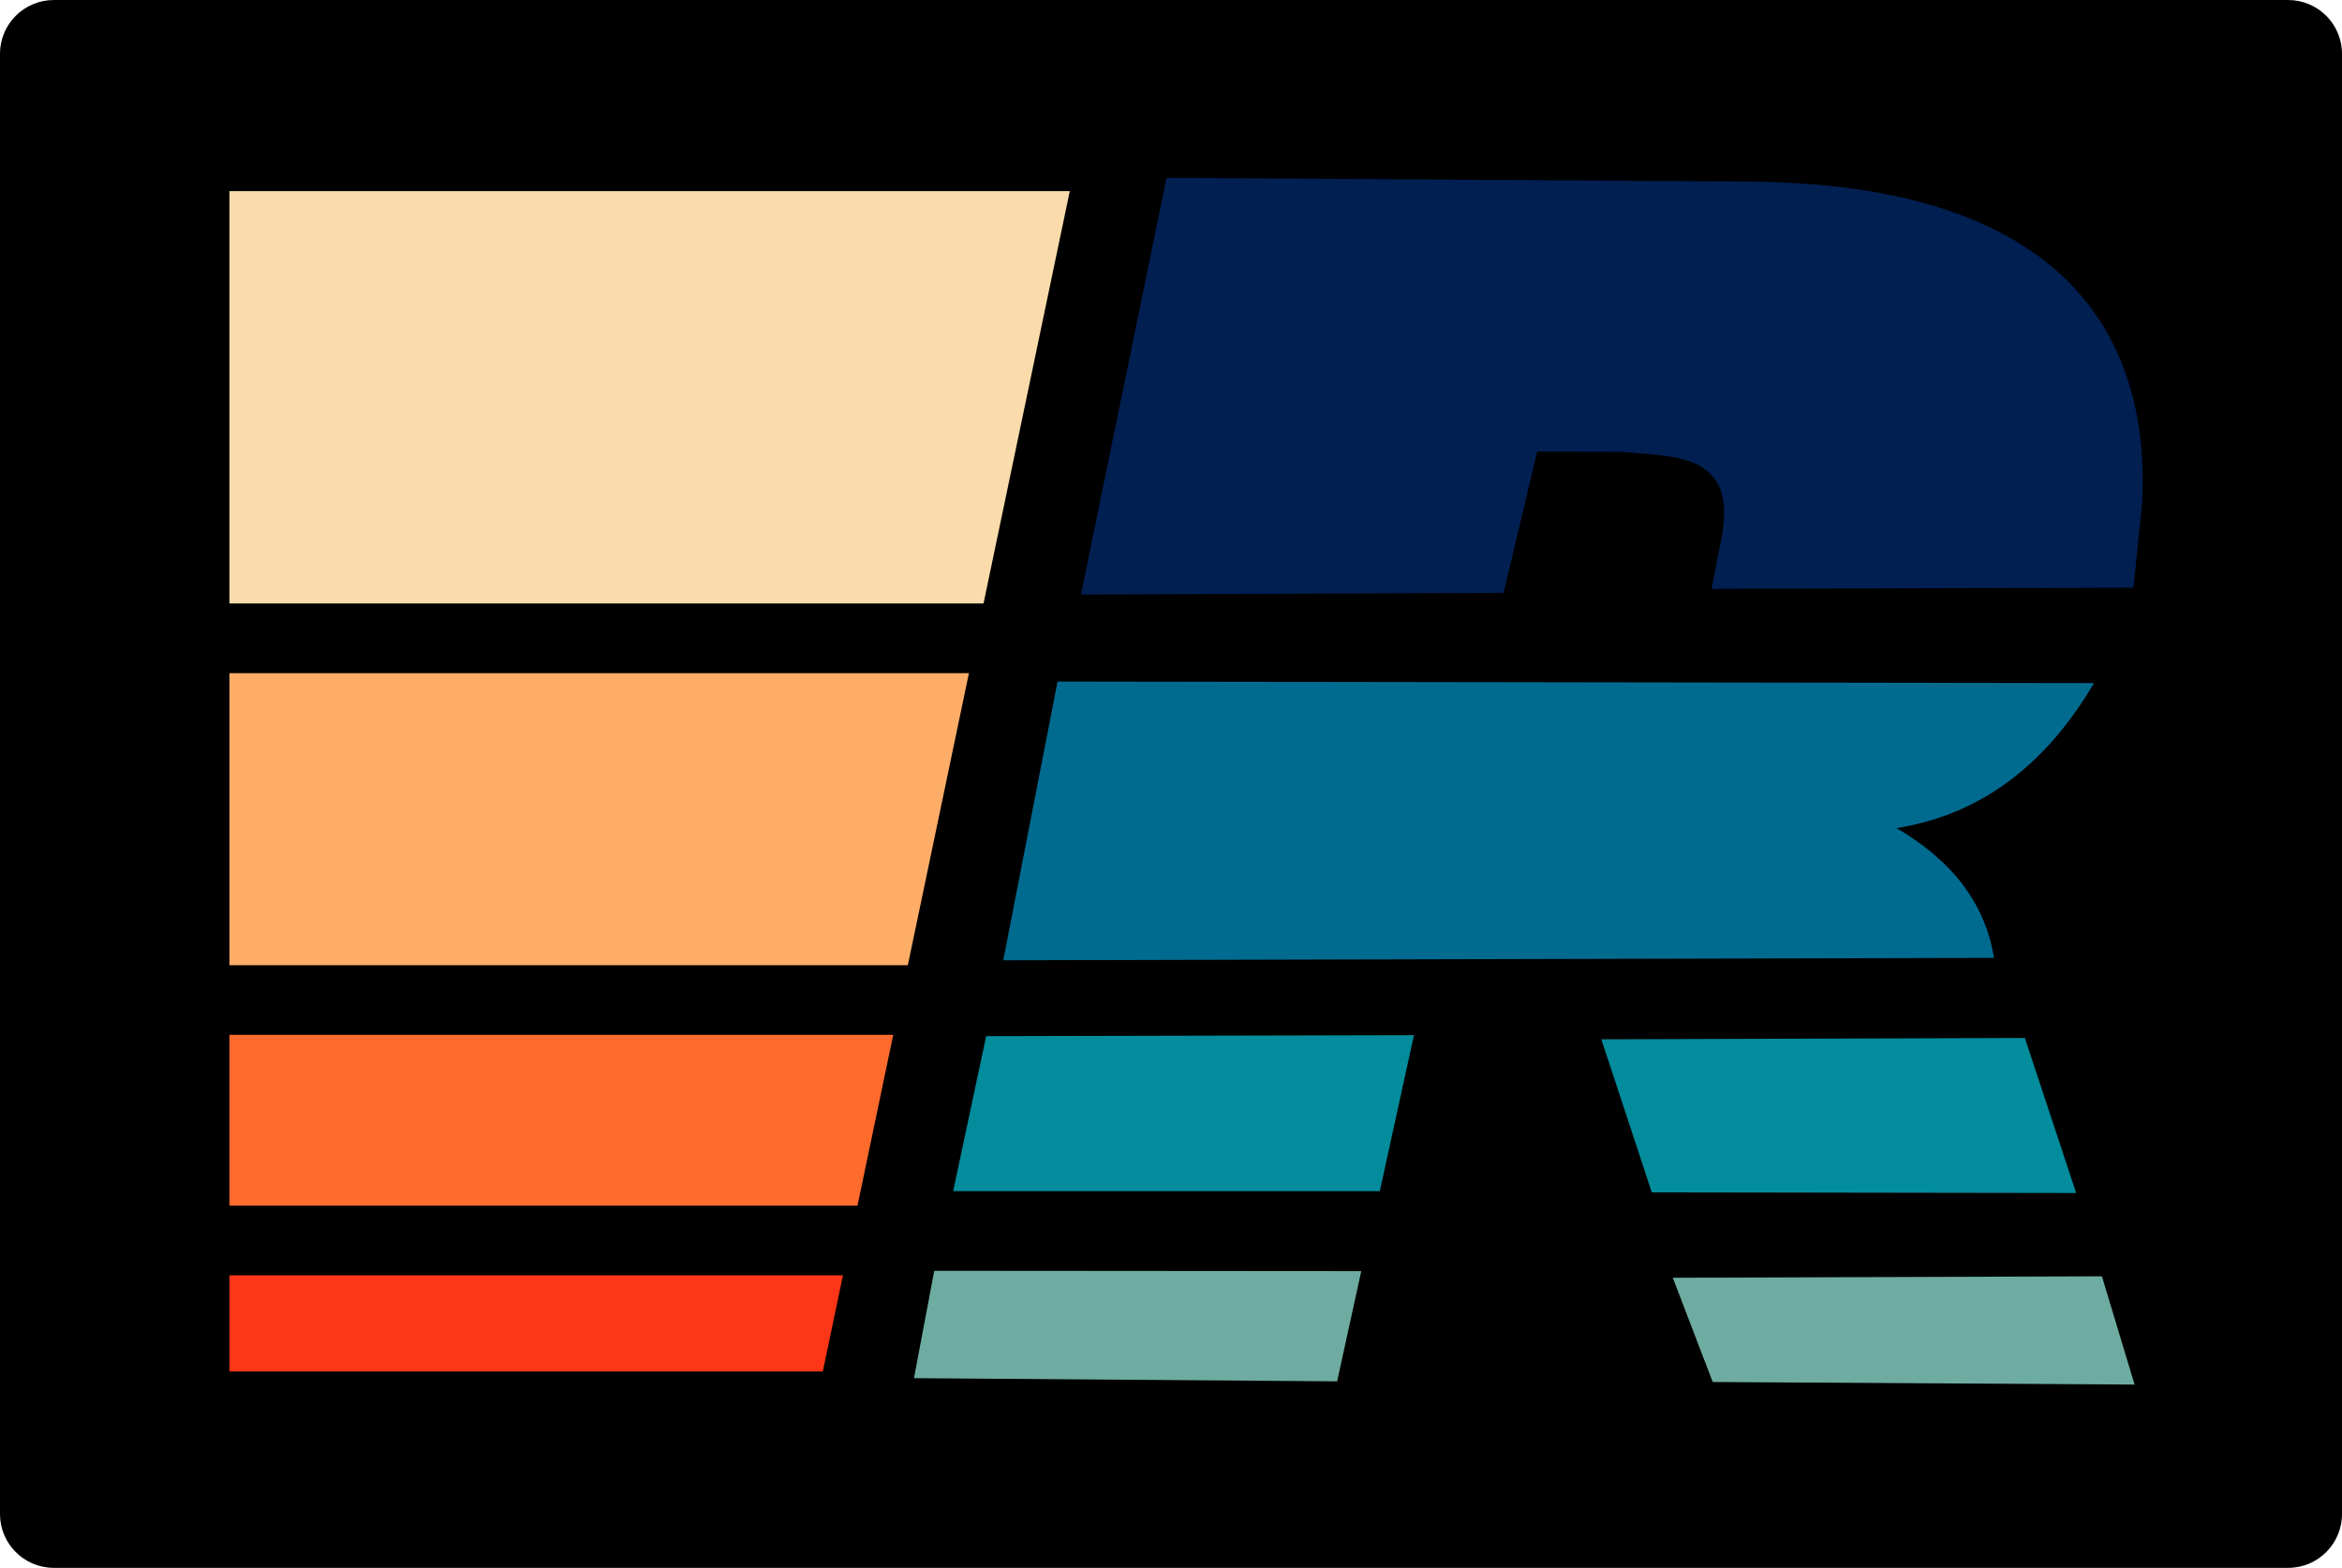
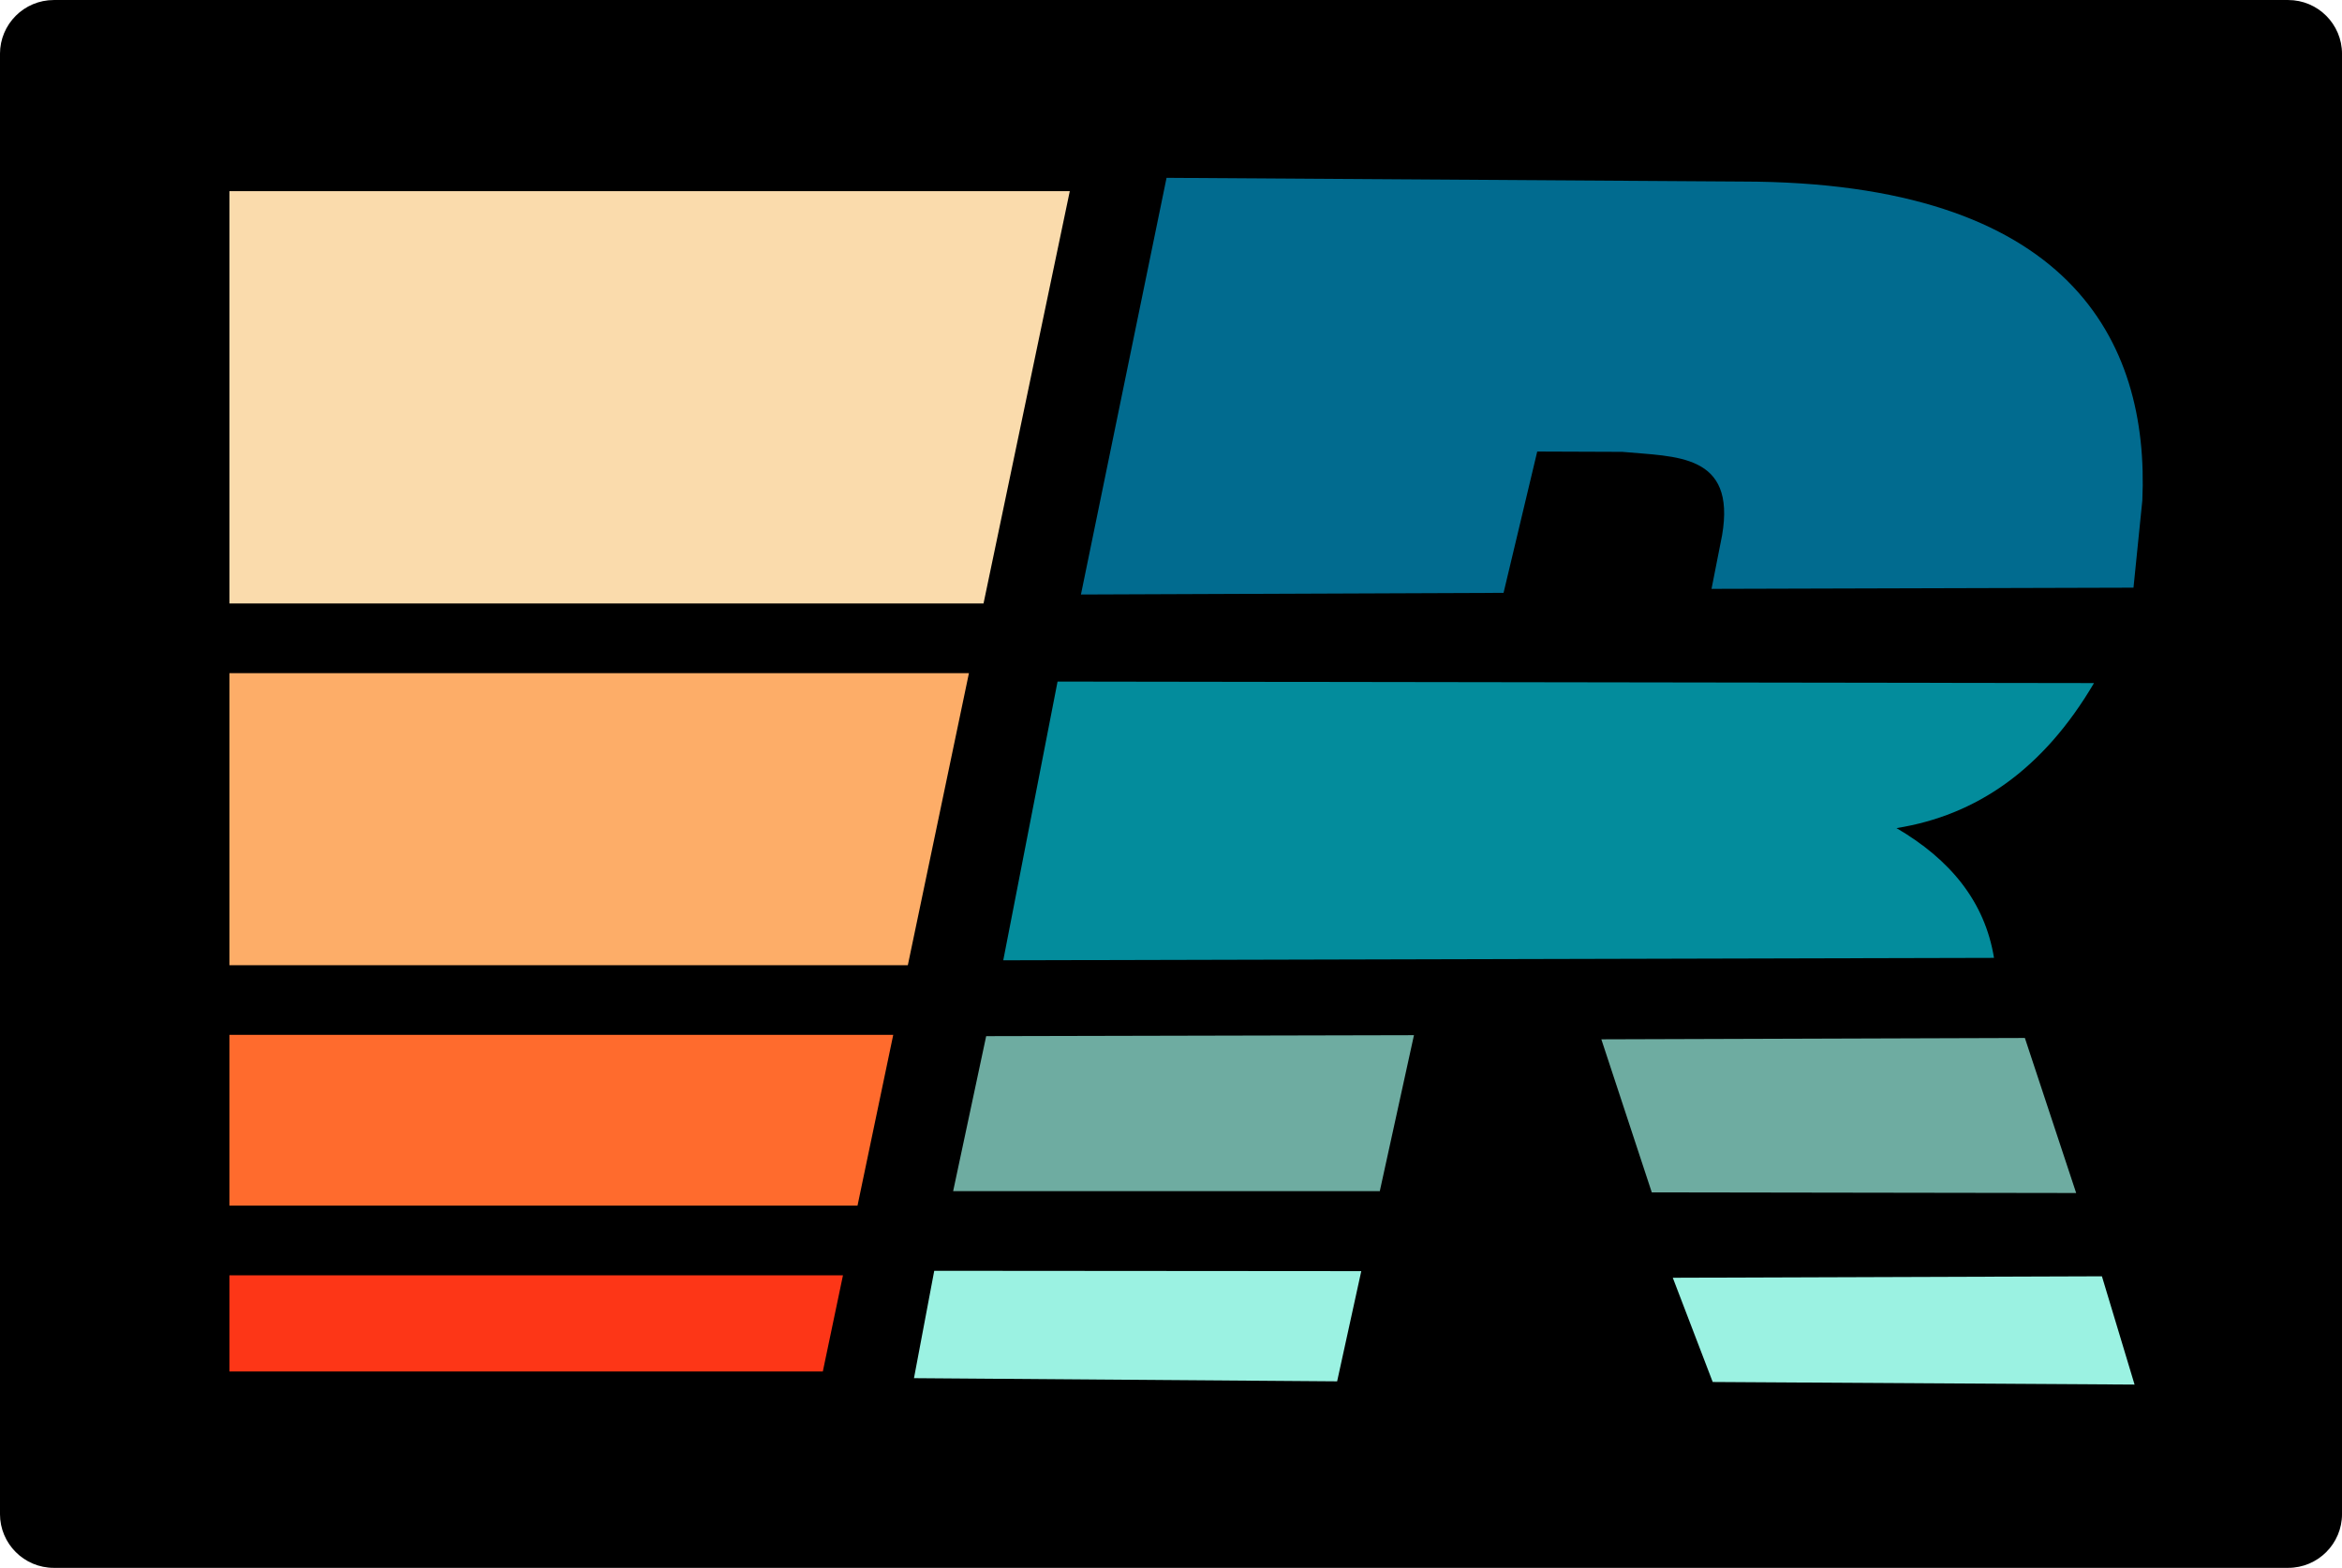
<svg xmlns="http://www.w3.org/2000/svg" width="164.292" height="109.999" viewBox="0 0 43.469 29.104">
  <rect width="46.05" height="40.495" x="208.395" y="482.869" rx="1.059" ry="1.391" transform="matrix(.943971 0 0 .718702 -196.7193 -347.0385)" />
  <path d="M18.255 11.202H4.258V3.548h15.598" fill="#fadbac" />
  <path d="M16.85 17.917H4.258v-5.421h13.726" fill="#fdad68" />
  <path d="M15.916 22.38H4.258v-3.17h12.321" fill="#ff6b2d" />
  <path d="M15.272 25.459H4.258v-1.785h11.388" fill="#fd3617" />
-   <path d="M20.063 11.036l1.589-7.735 10.681.069c6.078.005 7.563 2.951 7.43 5.92l-.164 1.619-7.832.022.196-.994c.262-1.526-.865-1.456-1.85-1.549l-1.581-.006-.625 2.623z" fill="#011f51" />
-   <path d="M19.629 12.652l-1.008 5.174 18.389-.045c-.169-1.041-.809-1.824-1.81-2.409 1.485-.236 2.724-1.09 3.666-2.692z" fill="#016b8f" />
-   <path d="M18.304 19.234l-.613 2.877h7.919l.634-2.895zm11.418.059l7.861-.025.952 2.878-7.877-.012z" fill="#038c9c" />
-   <path d="M17.34 23.59l-.376 1.993 7.854.059.448-2.046zm13.708.129l.741 1.935 7.83.048-.606-2.01z" fill="#6eaca1" />
+   <path d="M20.063 11.036l1.589-7.735 10.681.069c6.078.005 7.563 2.951 7.43 5.92l-.164 1.619-7.832.022.196-.994c.262-1.526-.865-1.456-1.85-1.549l-1.581-.006-.625 2.623z" fill="#016b8f" />
+   <path d="M19.629 12.652l-1.008 5.174 18.389-.045c-.169-1.041-.809-1.824-1.81-2.409 1.485-.236 2.724-1.09 3.666-2.692z" fill="#038c9c" />
+   <path d="M18.304 19.234l-.613 2.877h7.919l.634-2.895zm11.418.059l7.861-.025.952 2.878-7.877-.012z" fill="#6eaca1" />
+   <path d="M17.34 23.59l-.376 1.993 7.854.059.448-2.046zm13.708.129l.741 1.935 7.83.048-.606-2.01z" fill="#9bf2e2" />
</svg>
